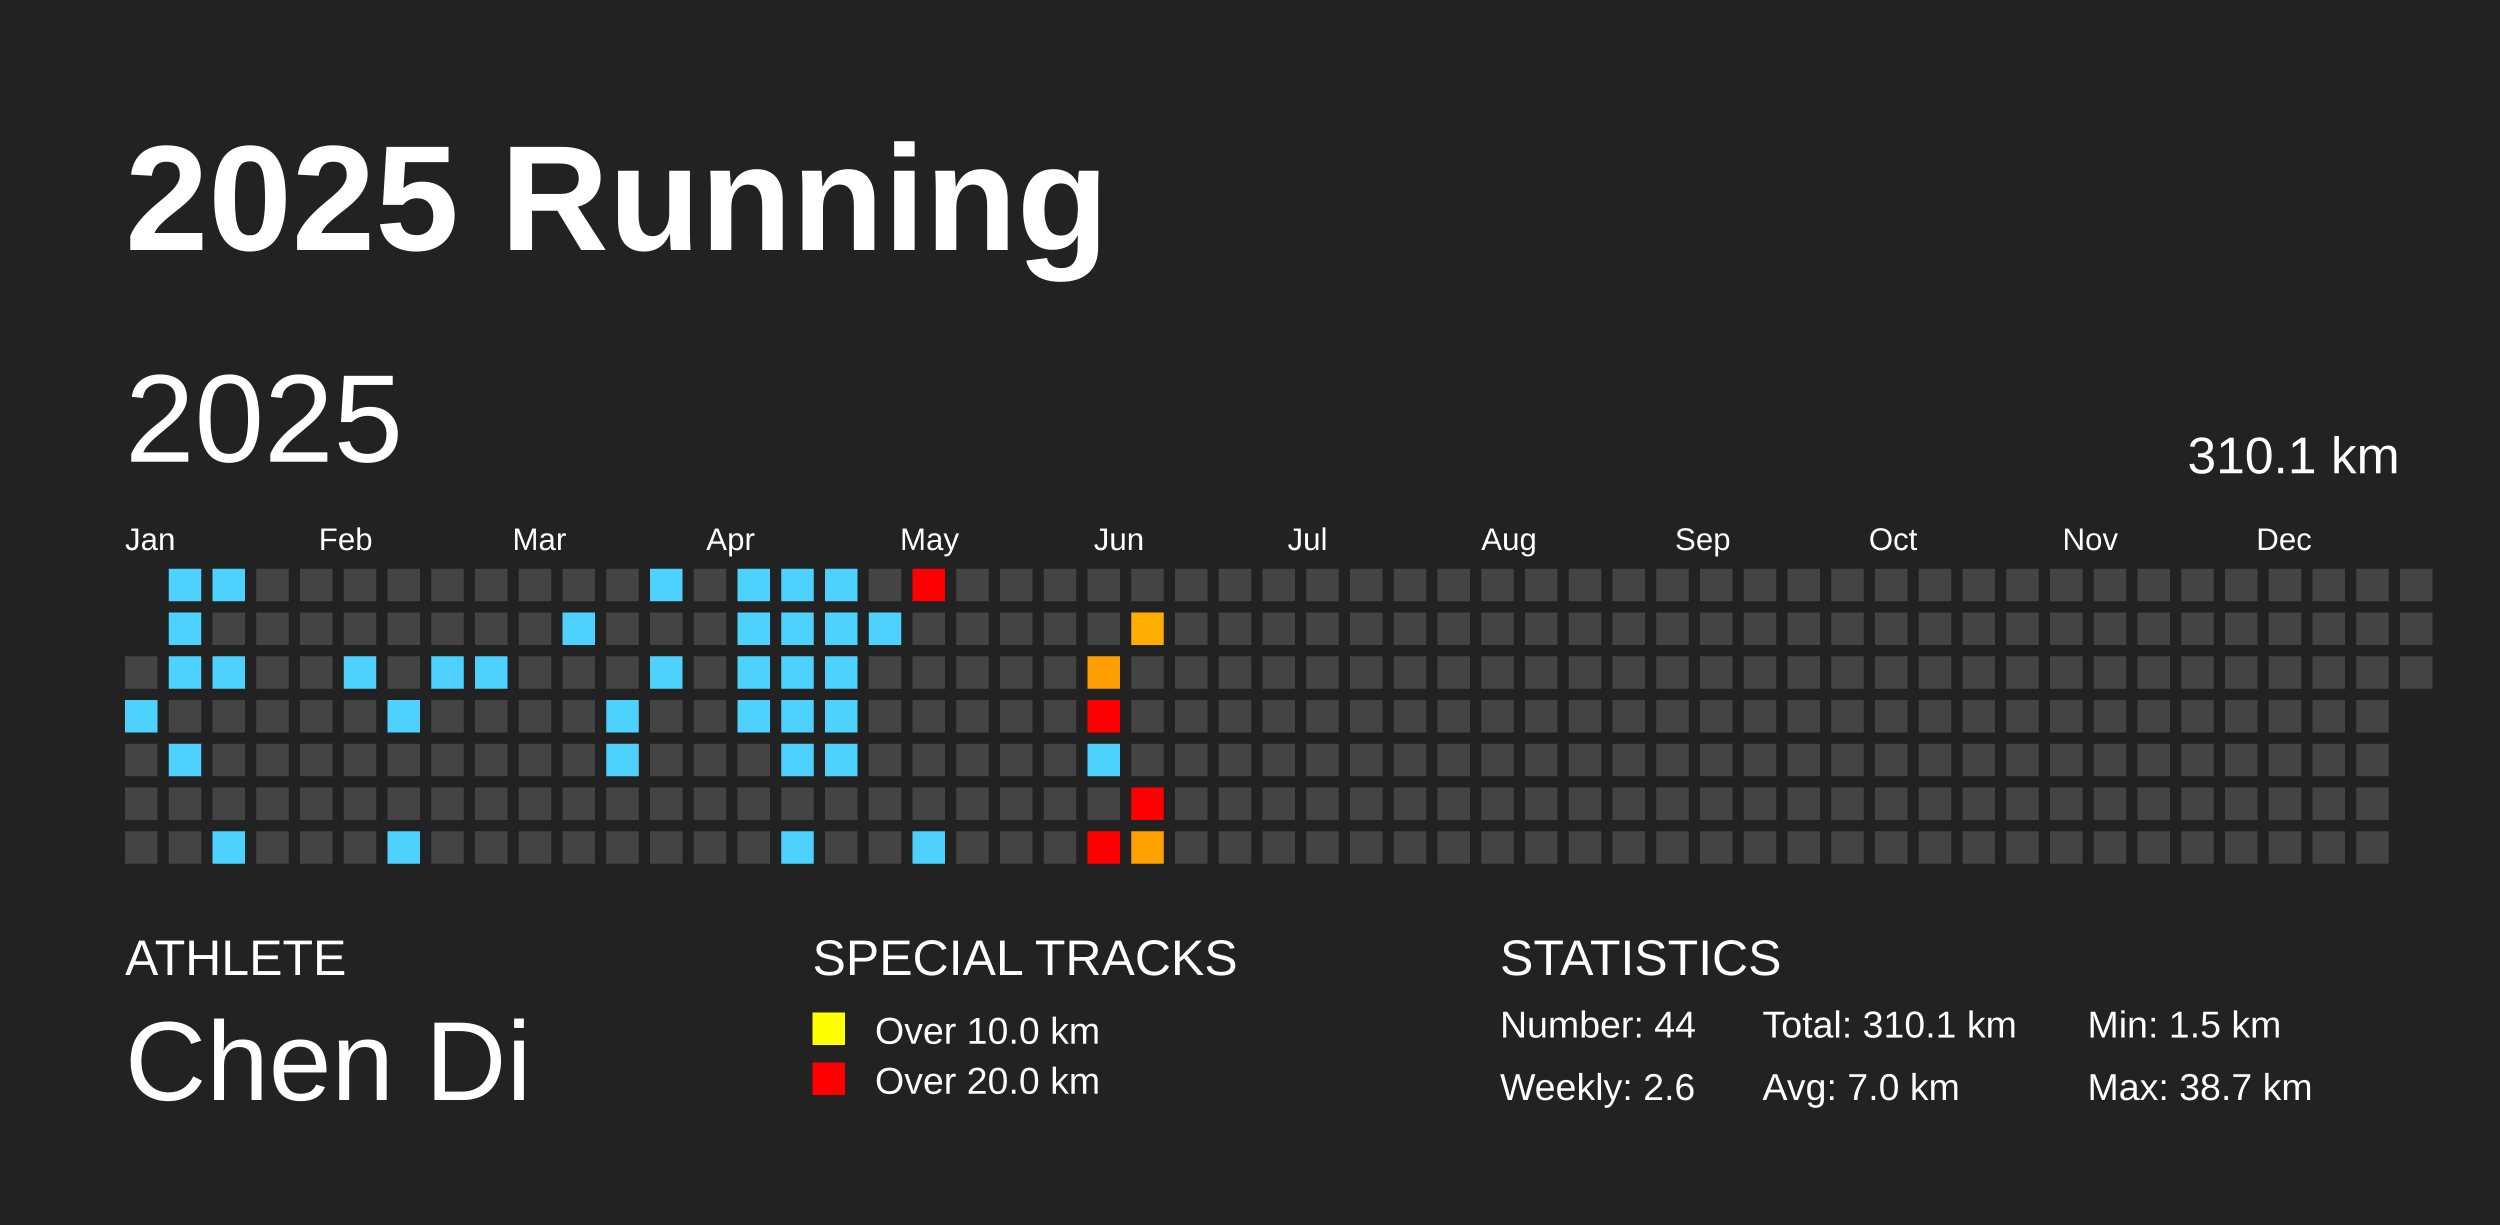
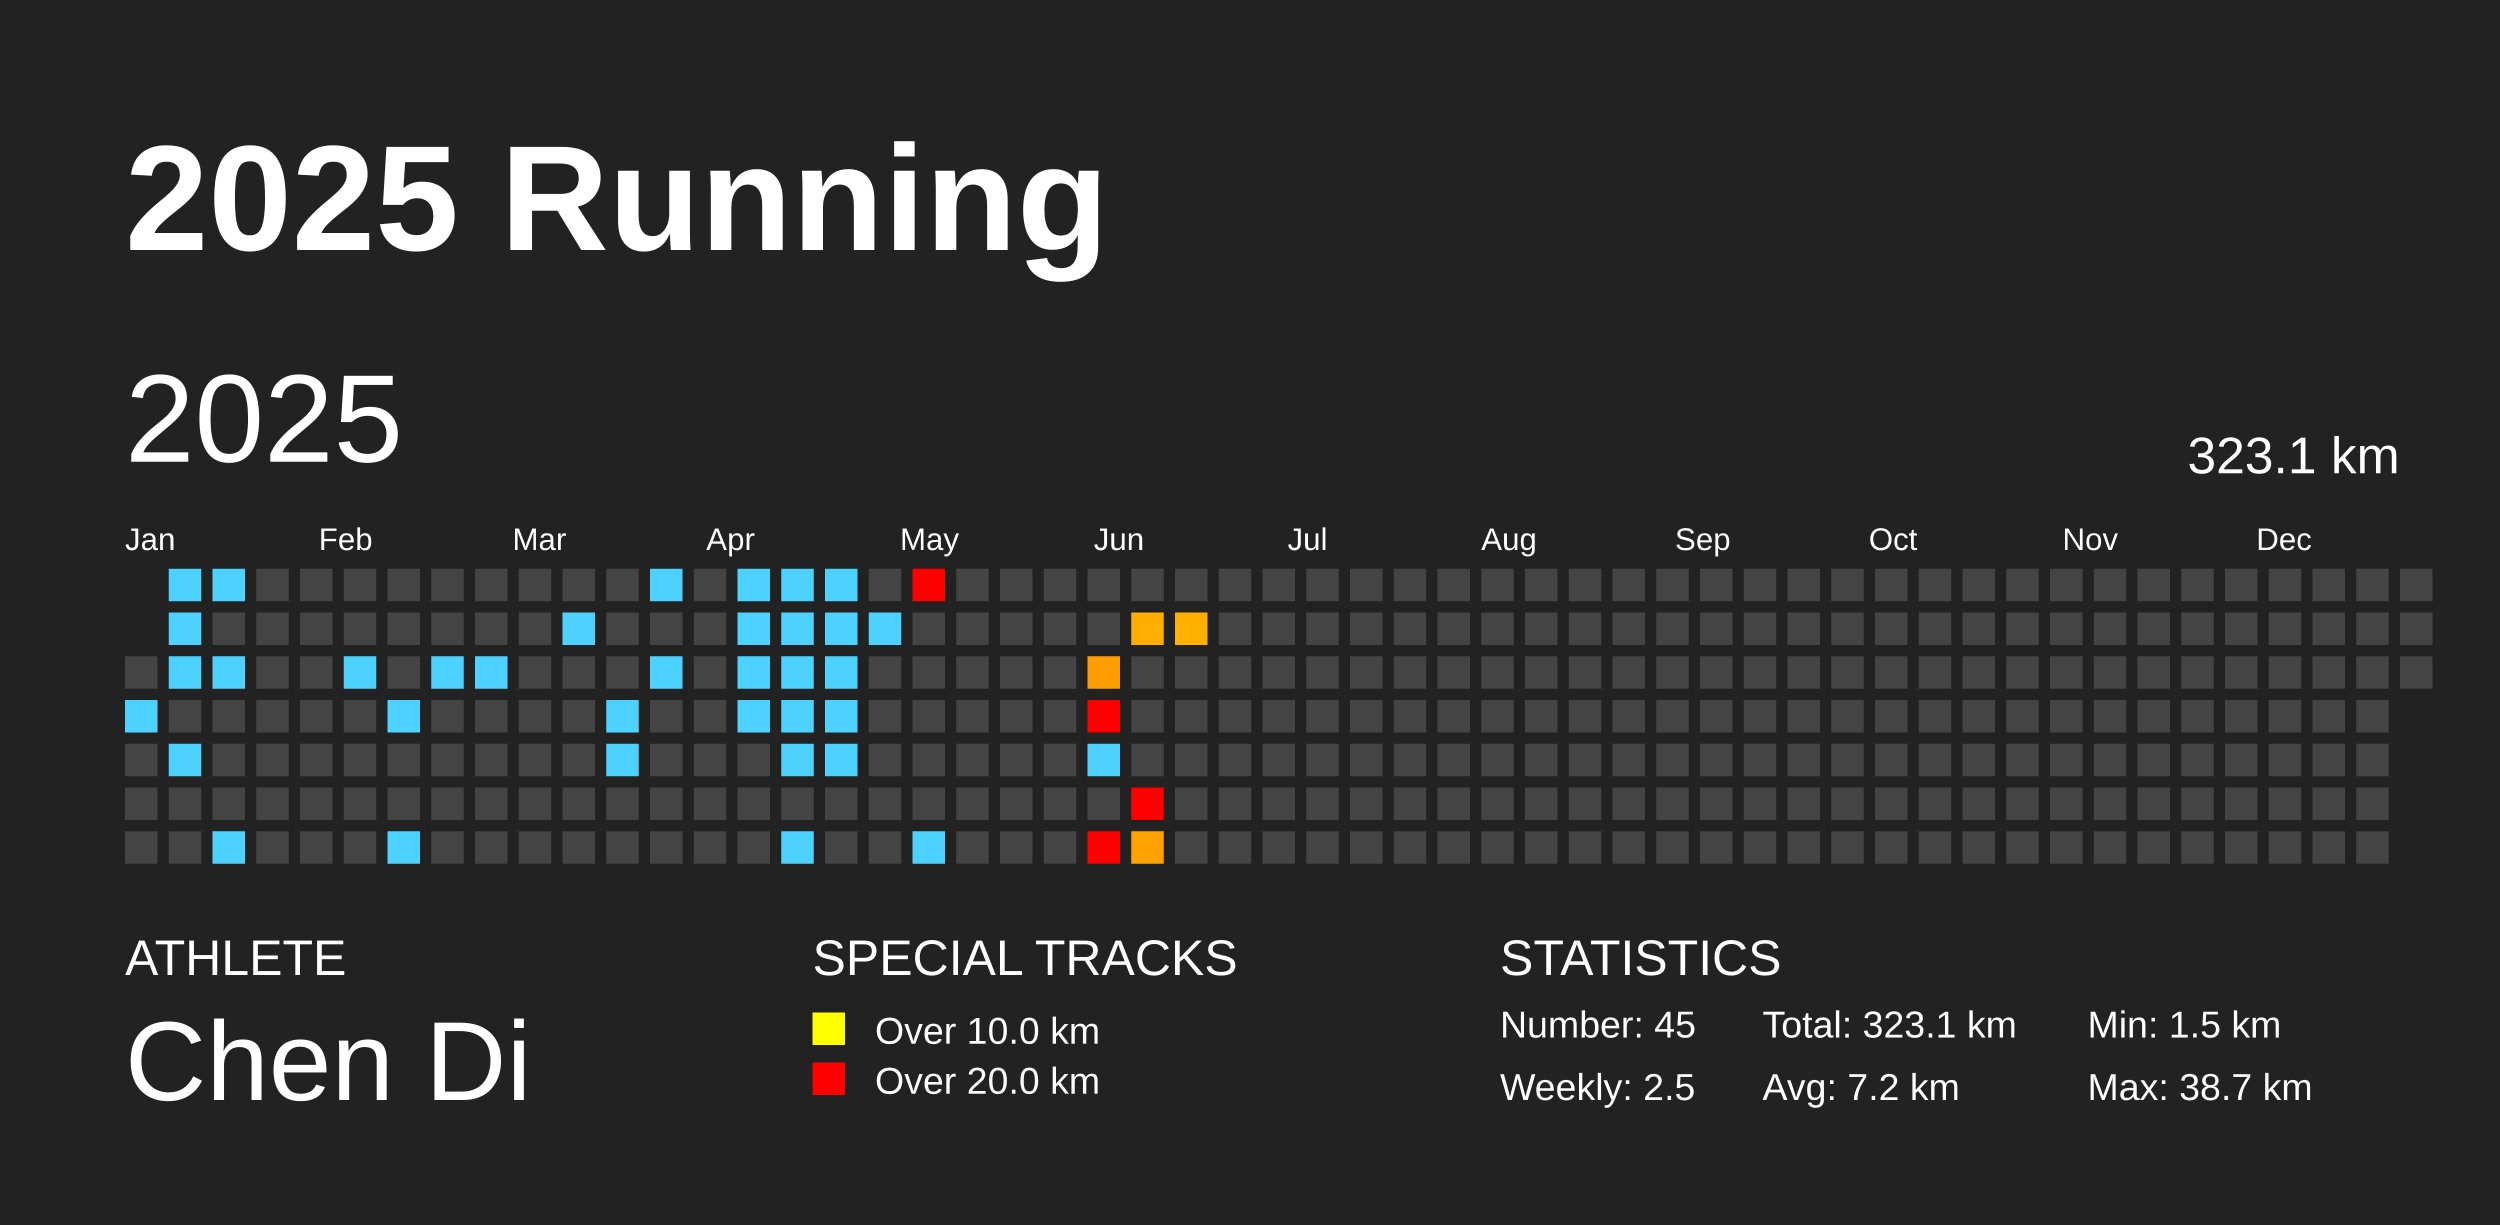
<svg xmlns="http://www.w3.org/2000/svg" baseProfile="full" height="98mm" version="1.1" viewBox="0,0,200,98" width="200mm">
  <defs />
  <rect fill="#222222" height="98" width="200" x="0" y="0" />
  <text fill="#FFFFFF" style="font-size:12px; font-family:Arial; font-weight:bold;" x="10" y="20">2025 Running</text>
  <text fill="#FFFFFF" style="font-size:4px; font-family:Arial" x="10" y="78">ATHLETE</text>
  <text fill="#FFFFFF" style="font-size:9px; font-family:Arial" x="10" y="88">Chen Di</text>
  <text fill="#FFFFFF" style="font-size:4px; font-family:Arial" x="65" y="78">SPECIAL TRACKS</text>
  <rect fill="yellow" height="2.6" width="2.6" x="65" y="81" />
  <text fill="#FFFFFF" style="font-size:3px; font-family:Arial" x="70" y="83.5">Over 10.0 km</text>
  <rect fill="red" height="2.6" width="2.6" x="65" y="85" />
  <text fill="#FFFFFF" style="font-size:3px; font-family:Arial" x="70" y="87.5">Over 20.0 km</text>
  <text fill="#FFFFFF" style="font-size:4px; font-family:Arial" x="120" y="78">STATISTICS</text>
-   <text fill="#FFFFFF" style="font-size:3px; font-family:Arial" x="120" y="83">Number: 44</text>
-   <text fill="#FFFFFF" style="font-size:3px; font-family:Arial" x="120" y="88">Weekly: 2.6</text>
-   <text fill="#FFFFFF" style="font-size:3px; font-family:Arial" x="141" y="83">Total: 310.1 km</text>
-   <text fill="#FFFFFF" style="font-size:3px; font-family:Arial" x="141" y="88">Avg: 7.0 km</text>
+   <text fill="#FFFFFF" style="font-size:3px; font-family:Arial" x="120" y="83">Number: 45</text>
+   <text fill="#FFFFFF" style="font-size:3px; font-family:Arial" x="120" y="88">Weekly: 2.5</text>
+   <text fill="#FFFFFF" style="font-size:3px; font-family:Arial" x="141" y="83">Total: 323.1 km</text>
+   <text fill="#FFFFFF" style="font-size:3px; font-family:Arial" x="141" y="88">Avg: 7.2 km</text>
  <text fill="#FFFFFF" style="font-size:3px; font-family:Arial" x="167" y="83">Min: 1.5 km</text>
  <text fill="#FFFFFF" style="font-size:3px; font-family:Arial" x="167" y="88">Max: 38.7 km</text>
  <text dominant-baseline="hanging" fill="#FFFFFF" style="font-size:10.0px; font-family:Arial;" x="10" y="30">2025</text>
-   <text dominant-baseline="hanging" fill="#FFFFFF" style="font-size:4.125px; font-family:Arial;" x="175" y="35">310.1 km</text>
+   <text dominant-baseline="hanging" fill="#FFFFFF" style="font-size:4.125px; font-family:Arial;" x="175" y="35">323.1 km</text>
  <text fill="#FFFFFF" style="font-size:2.5px; font-family:Arial" x="10.0" y="44">Jan</text>
  <text fill="#FFFFFF" style="font-size:2.5px; font-family:Arial" x="25.5" y="44">Feb</text>
  <text fill="#FFFFFF" style="font-size:2.5px; font-family:Arial" x="41.0" y="44">Mar</text>
  <text fill="#FFFFFF" style="font-size:2.5px; font-family:Arial" x="56.5" y="44">Apr</text>
  <text fill="#FFFFFF" style="font-size:2.5px; font-family:Arial" x="72.0" y="44">May</text>
  <text fill="#FFFFFF" style="font-size:2.5px; font-family:Arial" x="87.5" y="44">Jun</text>
  <text fill="#FFFFFF" style="font-size:2.5px; font-family:Arial" x="103.0" y="44">Jul</text>
  <text fill="#FFFFFF" style="font-size:2.5px; font-family:Arial" x="118.5" y="44">Aug</text>
  <text fill="#FFFFFF" style="font-size:2.5px; font-family:Arial" x="134.0" y="44">Sep</text>
  <text fill="#FFFFFF" style="font-size:2.5px; font-family:Arial" x="149.5" y="44">Oct</text>
  <text fill="#FFFFFF" style="font-size:2.5px; font-family:Arial" x="165.0" y="44">Nov</text>
  <text fill="#FFFFFF" style="font-size:2.5px; font-family:Arial" x="180.5" y="44">Dec</text>
  <rect fill="#444444" height="2.6" width="2.6" x="10.0" y="52.5" />
  <rect fill="#4dd2ff" height="2.6" width="2.6" x="10.0" y="56.0" />
  <rect fill="#444444" height="2.6" width="2.6" x="10.0" y="59.5" />
  <rect fill="#444444" height="2.6" width="2.6" x="10.0" y="63.0" />
  <rect fill="#444444" height="2.6" width="2.6" x="10.0" y="66.5" />
  <rect fill="#4dd2ff" height="2.6" width="2.6" x="13.5" y="45.5" />
  <rect fill="#4dd2ff" height="2.6" width="2.6" x="13.5" y="49.0" />
  <rect fill="#4dd2ff" height="2.6" width="2.6" x="13.5" y="52.5" />
  <rect fill="#444444" height="2.6" width="2.6" x="13.5" y="56.0" />
  <rect fill="#4dd2ff" height="2.6" width="2.6" x="13.5" y="59.5" />
  <rect fill="#444444" height="2.6" width="2.6" x="13.5" y="63.0" />
  <rect fill="#444444" height="2.6" width="2.6" x="13.5" y="66.5" />
  <rect fill="#4dd2ff" height="2.6" width="2.6" x="17.0" y="45.5" />
  <rect fill="#444444" height="2.6" width="2.6" x="17.0" y="49.0" />
  <rect fill="#4dd2ff" height="2.6" width="2.6" x="17.0" y="52.5" />
  <rect fill="#444444" height="2.6" width="2.6" x="17.0" y="56.0" />
  <rect fill="#444444" height="2.6" width="2.6" x="17.0" y="59.5" />
  <rect fill="#444444" height="2.6" width="2.6" x="17.0" y="63.0" />
  <rect fill="#4dd2ff" height="2.6" width="2.6" x="17.0" y="66.5" />
  <rect fill="#444444" height="2.6" width="2.6" x="20.5" y="45.5" />
  <rect fill="#444444" height="2.6" width="2.6" x="20.5" y="49.0" />
  <rect fill="#444444" height="2.6" width="2.6" x="20.5" y="52.5" />
  <rect fill="#444444" height="2.6" width="2.6" x="20.5" y="56.0" />
  <rect fill="#444444" height="2.6" width="2.6" x="20.5" y="59.5" />
  <rect fill="#444444" height="2.6" width="2.6" x="20.5" y="63.0" />
  <rect fill="#444444" height="2.6" width="2.6" x="20.5" y="66.5" />
  <rect fill="#444444" height="2.6" width="2.6" x="24.0" y="45.5" />
  <rect fill="#444444" height="2.6" width="2.6" x="24.0" y="49.0" />
  <rect fill="#444444" height="2.6" width="2.6" x="24.0" y="52.5" />
  <rect fill="#444444" height="2.6" width="2.6" x="24.0" y="56.0" />
  <rect fill="#444444" height="2.6" width="2.6" x="24.0" y="59.5" />
  <rect fill="#444444" height="2.6" width="2.6" x="24.0" y="63.0" />
  <rect fill="#444444" height="2.6" width="2.6" x="24.0" y="66.5" />
  <rect fill="#444444" height="2.6" width="2.6" x="27.5" y="45.5" />
  <rect fill="#444444" height="2.6" width="2.6" x="27.5" y="49.0" />
  <rect fill="#4dd2ff" height="2.6" width="2.6" x="27.5" y="52.5" />
  <rect fill="#444444" height="2.6" width="2.6" x="27.5" y="56.0" />
  <rect fill="#444444" height="2.6" width="2.6" x="27.5" y="59.5" />
  <rect fill="#444444" height="2.6" width="2.6" x="27.5" y="63.0" />
  <rect fill="#444444" height="2.6" width="2.6" x="27.5" y="66.5" />
  <rect fill="#444444" height="2.6" width="2.6" x="31.0" y="45.5" />
  <rect fill="#444444" height="2.6" width="2.6" x="31.0" y="49.0" />
  <rect fill="#444444" height="2.6" width="2.6" x="31.0" y="52.5" />
  <rect fill="#4dd2ff" height="2.6" width="2.6" x="31.0" y="56.0" />
  <rect fill="#444444" height="2.6" width="2.6" x="31.0" y="59.5" />
  <rect fill="#444444" height="2.6" width="2.6" x="31.0" y="63.0" />
  <rect fill="#4dd2ff" height="2.6" width="2.6" x="31.0" y="66.5" />
  <rect fill="#444444" height="2.6" width="2.6" x="34.5" y="45.5" />
  <rect fill="#444444" height="2.6" width="2.6" x="34.5" y="49.0" />
  <rect fill="#4dd2ff" height="2.6" width="2.6" x="34.5" y="52.5" />
  <rect fill="#444444" height="2.6" width="2.6" x="34.5" y="56.0" />
  <rect fill="#444444" height="2.6" width="2.6" x="34.5" y="59.5" />
  <rect fill="#444444" height="2.6" width="2.6" x="34.5" y="63.0" />
  <rect fill="#444444" height="2.6" width="2.6" x="34.5" y="66.5" />
  <rect fill="#444444" height="2.6" width="2.6" x="38.0" y="45.5" />
  <rect fill="#444444" height="2.6" width="2.6" x="38.0" y="49.0" />
  <rect fill="#4dd2ff" height="2.6" width="2.6" x="38.0" y="52.5" />
  <rect fill="#444444" height="2.6" width="2.6" x="38.0" y="56.0" />
  <rect fill="#444444" height="2.6" width="2.6" x="38.0" y="59.5" />
  <rect fill="#444444" height="2.6" width="2.6" x="38.0" y="63.0" />
  <rect fill="#444444" height="2.6" width="2.6" x="38.0" y="66.5" />
  <rect fill="#444444" height="2.6" width="2.6" x="41.5" y="45.5" />
  <rect fill="#444444" height="2.6" width="2.6" x="41.5" y="49.0" />
  <rect fill="#444444" height="2.6" width="2.6" x="41.5" y="52.5" />
  <rect fill="#444444" height="2.6" width="2.6" x="41.5" y="56.0" />
  <rect fill="#444444" height="2.6" width="2.6" x="41.5" y="59.5" />
  <rect fill="#444444" height="2.6" width="2.6" x="41.5" y="63.0" />
  <rect fill="#444444" height="2.6" width="2.6" x="41.5" y="66.5" />
  <rect fill="#444444" height="2.6" width="2.6" x="45.0" y="45.5" />
  <rect fill="#4dd2ff" height="2.6" width="2.6" x="45.0" y="49.0" />
  <rect fill="#444444" height="2.6" width="2.6" x="45.0" y="52.5" />
  <rect fill="#444444" height="2.6" width="2.6" x="45.0" y="56.0" />
  <rect fill="#444444" height="2.6" width="2.6" x="45.0" y="59.5" />
  <rect fill="#444444" height="2.6" width="2.6" x="45.0" y="63.0" />
  <rect fill="#444444" height="2.6" width="2.6" x="45.0" y="66.5" />
  <rect fill="#444444" height="2.6" width="2.6" x="48.5" y="45.5" />
  <rect fill="#444444" height="2.6" width="2.6" x="48.5" y="49.0" />
  <rect fill="#444444" height="2.6" width="2.6" x="48.5" y="52.5" />
  <rect fill="#4dd2ff" height="2.6" width="2.6" x="48.5" y="56.0" />
  <rect fill="#4dd2ff" height="2.6" width="2.6" x="48.5" y="59.5" />
  <rect fill="#444444" height="2.6" width="2.6" x="48.5" y="63.0" />
  <rect fill="#444444" height="2.6" width="2.6" x="48.5" y="66.5" />
  <rect fill="#4dd2ff" height="2.6" width="2.6" x="52.0" y="45.5" />
  <rect fill="#444444" height="2.6" width="2.6" x="52.0" y="49.0" />
  <rect fill="#4dd2ff" height="2.6" width="2.6" x="52.0" y="52.5" />
  <rect fill="#444444" height="2.6" width="2.6" x="52.0" y="56.0" />
  <rect fill="#444444" height="2.6" width="2.6" x="52.0" y="59.5" />
  <rect fill="#444444" height="2.6" width="2.6" x="52.0" y="63.0" />
  <rect fill="#444444" height="2.6" width="2.6" x="52.0" y="66.5" />
  <rect fill="#444444" height="2.6" width="2.6" x="55.5" y="45.5" />
  <rect fill="#444444" height="2.6" width="2.6" x="55.5" y="49.0" />
  <rect fill="#444444" height="2.6" width="2.6" x="55.5" y="52.5" />
  <rect fill="#444444" height="2.6" width="2.6" x="55.5" y="56.0" />
  <rect fill="#444444" height="2.6" width="2.6" x="55.5" y="59.5" />
  <rect fill="#444444" height="2.6" width="2.6" x="55.5" y="63.0" />
  <rect fill="#444444" height="2.6" width="2.6" x="55.5" y="66.5" />
  <rect fill="#4dd2ff" height="2.6" width="2.6" x="59.0" y="45.5" />
  <rect fill="#4dd2ff" height="2.6" width="2.6" x="59.0" y="49.0" />
  <rect fill="#4dd2ff" height="2.6" width="2.6" x="59.0" y="52.5" />
  <rect fill="#4dd2ff" height="2.6" width="2.6" x="59.0" y="56.0" />
  <rect fill="#444444" height="2.6" width="2.6" x="59.0" y="59.5" />
  <rect fill="#444444" height="2.6" width="2.6" x="59.0" y="63.0" />
  <rect fill="#444444" height="2.6" width="2.6" x="59.0" y="66.5" />
  <rect fill="#4dd2ff" height="2.6" width="2.6" x="62.5" y="45.5" />
  <rect fill="#4dd2ff" height="2.6" width="2.6" x="62.5" y="49.0" />
  <rect fill="#4dd2ff" height="2.6" width="2.6" x="62.5" y="52.5" />
  <rect fill="#4dd2ff" height="2.6" width="2.6" x="62.5" y="56.0" />
  <rect fill="#4dd2ff" height="2.6" width="2.6" x="62.5" y="59.5" />
  <rect fill="#444444" height="2.6" width="2.6" x="62.5" y="63.0" />
  <rect fill="#4dd2ff" height="2.6" width="2.6" x="62.5" y="66.5" />
  <rect fill="#4dd2ff" height="2.6" width="2.6" x="66.0" y="45.5" />
  <rect fill="#4dd2ff" height="2.6" width="2.6" x="66.0" y="49.0" />
  <rect fill="#4dd2ff" height="2.6" width="2.6" x="66.0" y="52.5" />
  <rect fill="#4dd2ff" height="2.6" width="2.6" x="66.0" y="56.0" />
  <rect fill="#4dd2ff" height="2.6" width="2.6" x="66.0" y="59.5" />
  <rect fill="#444444" height="2.6" width="2.6" x="66.0" y="63.0" />
  <rect fill="#444444" height="2.6" width="2.6" x="66.0" y="66.5" />
  <rect fill="#444444" height="2.6" width="2.6" x="69.5" y="45.5" />
  <rect fill="#4dd2ff" height="2.6" width="2.6" x="69.5" y="49.0" />
  <rect fill="#444444" height="2.6" width="2.6" x="69.5" y="52.5" />
  <rect fill="#444444" height="2.6" width="2.6" x="69.5" y="56.0" />
  <rect fill="#444444" height="2.6" width="2.6" x="69.5" y="59.5" />
  <rect fill="#444444" height="2.6" width="2.6" x="69.5" y="63.0" />
  <rect fill="#444444" height="2.6" width="2.6" x="69.5" y="66.5" />
  <rect fill="red" height="2.6" width="2.6" x="73.0" y="45.5" />
  <rect fill="#444444" height="2.6" width="2.6" x="73.0" y="49.0" />
  <rect fill="#444444" height="2.6" width="2.6" x="73.0" y="52.5" />
  <rect fill="#444444" height="2.6" width="2.6" x="73.0" y="56.0" />
  <rect fill="#444444" height="2.6" width="2.6" x="73.0" y="59.5" />
  <rect fill="#444444" height="2.6" width="2.6" x="73.0" y="63.0" />
  <rect fill="#4dd2ff" height="2.6" width="2.6" x="73.0" y="66.5" />
  <rect fill="#444444" height="2.6" width="2.6" x="76.5" y="45.5" />
  <rect fill="#444444" height="2.6" width="2.6" x="76.5" y="49.0" />
  <rect fill="#444444" height="2.6" width="2.6" x="76.5" y="52.5" />
  <rect fill="#444444" height="2.6" width="2.6" x="76.5" y="56.0" />
  <rect fill="#444444" height="2.6" width="2.6" x="76.5" y="59.5" />
  <rect fill="#444444" height="2.6" width="2.6" x="76.5" y="63.0" />
  <rect fill="#444444" height="2.6" width="2.6" x="76.5" y="66.5" />
  <rect fill="#444444" height="2.6" width="2.6" x="80.0" y="45.5" />
  <rect fill="#444444" height="2.6" width="2.6" x="80.0" y="49.0" />
  <rect fill="#444444" height="2.6" width="2.6" x="80.0" y="52.5" />
  <rect fill="#444444" height="2.6" width="2.6" x="80.0" y="56.0" />
  <rect fill="#444444" height="2.6" width="2.6" x="80.0" y="59.5" />
  <rect fill="#444444" height="2.6" width="2.6" x="80.0" y="63.0" />
  <rect fill="#444444" height="2.6" width="2.6" x="80.0" y="66.5" />
  <rect fill="#444444" height="2.6" width="2.6" x="83.5" y="45.5" />
  <rect fill="#444444" height="2.6" width="2.6" x="83.5" y="49.0" />
  <rect fill="#444444" height="2.6" width="2.6" x="83.5" y="52.5" />
  <rect fill="#444444" height="2.6" width="2.6" x="83.5" y="56.0" />
  <rect fill="#444444" height="2.6" width="2.6" x="83.5" y="59.5" />
  <rect fill="#444444" height="2.6" width="2.6" x="83.5" y="63.0" />
  <rect fill="#444444" height="2.6" width="2.6" x="83.5" y="66.5" />
  <rect fill="#444444" height="2.6" width="2.6" x="87.0" y="45.5" />
  <rect fill="#444444" height="2.6" width="2.6" x="87.0" y="49.0" />
  <rect fill="#ff9e00" height="2.6" width="2.6" x="87.0" y="52.5" />
  <rect fill="red" height="2.6" width="2.6" x="87.0" y="56.0" />
  <rect fill="#4dd2ff" height="2.6" width="2.6" x="87.0" y="59.5" />
  <rect fill="#444444" height="2.6" width="2.6" x="87.0" y="63.0" />
  <rect fill="red" height="2.6" width="2.6" x="87.0" y="66.5" />
  <rect fill="#444444" height="2.6" width="2.6" x="90.5" y="45.5" />
  <rect fill="#ffae00" height="2.6" width="2.6" x="90.5" y="49.0" />
  <rect fill="#444444" height="2.6" width="2.6" x="90.5" y="52.5" />
  <rect fill="#444444" height="2.6" width="2.6" x="90.5" y="56.0" />
  <rect fill="#444444" height="2.6" width="2.6" x="90.5" y="59.5" />
  <rect fill="red" height="2.6" width="2.6" x="90.5" y="63.0" />
  <rect fill="#ffa200" height="2.6" width="2.6" x="90.5" y="66.5" />
  <rect fill="#444444" height="2.6" width="2.6" x="94.0" y="45.5" />
-   <rect fill="#444444" height="2.6" width="2.6" x="94.0" y="49.0" />
+   <rect fill="#ffb000" height="2.6" width="2.6" x="94.0" y="49.0" />
  <rect fill="#444444" height="2.6" width="2.6" x="94.0" y="52.5" />
  <rect fill="#444444" height="2.6" width="2.6" x="94.0" y="56.0" />
  <rect fill="#444444" height="2.6" width="2.6" x="94.0" y="59.5" />
  <rect fill="#444444" height="2.6" width="2.6" x="94.0" y="63.0" />
  <rect fill="#444444" height="2.6" width="2.6" x="94.0" y="66.5" />
  <rect fill="#444444" height="2.6" width="2.6" x="97.5" y="45.5" />
  <rect fill="#444444" height="2.6" width="2.6" x="97.5" y="49.0" />
  <rect fill="#444444" height="2.6" width="2.6" x="97.5" y="52.5" />
  <rect fill="#444444" height="2.6" width="2.6" x="97.5" y="56.0" />
  <rect fill="#444444" height="2.6" width="2.6" x="97.5" y="59.5" />
  <rect fill="#444444" height="2.6" width="2.6" x="97.5" y="63.0" />
  <rect fill="#444444" height="2.6" width="2.6" x="97.5" y="66.5" />
  <rect fill="#444444" height="2.6" width="2.6" x="101.0" y="45.5" />
  <rect fill="#444444" height="2.6" width="2.6" x="101.0" y="49.0" />
  <rect fill="#444444" height="2.6" width="2.6" x="101.0" y="52.5" />
  <rect fill="#444444" height="2.6" width="2.6" x="101.0" y="56.0" />
  <rect fill="#444444" height="2.6" width="2.6" x="101.0" y="59.5" />
  <rect fill="#444444" height="2.6" width="2.6" x="101.0" y="63.0" />
  <rect fill="#444444" height="2.6" width="2.6" x="101.0" y="66.5" />
  <rect fill="#444444" height="2.6" width="2.6" x="104.5" y="45.5" />
  <rect fill="#444444" height="2.6" width="2.6" x="104.5" y="49.0" />
  <rect fill="#444444" height="2.6" width="2.6" x="104.5" y="52.5" />
  <rect fill="#444444" height="2.6" width="2.6" x="104.5" y="56.0" />
  <rect fill="#444444" height="2.6" width="2.6" x="104.5" y="59.5" />
  <rect fill="#444444" height="2.6" width="2.6" x="104.5" y="63.0" />
  <rect fill="#444444" height="2.6" width="2.6" x="104.5" y="66.5" />
  <rect fill="#444444" height="2.6" width="2.6" x="108.0" y="45.5" />
  <rect fill="#444444" height="2.6" width="2.6" x="108.0" y="49.0" />
  <rect fill="#444444" height="2.6" width="2.6" x="108.0" y="52.5" />
  <rect fill="#444444" height="2.6" width="2.6" x="108.0" y="56.0" />
  <rect fill="#444444" height="2.6" width="2.6" x="108.0" y="59.5" />
  <rect fill="#444444" height="2.6" width="2.6" x="108.0" y="63.0" />
  <rect fill="#444444" height="2.6" width="2.6" x="108.0" y="66.5" />
  <rect fill="#444444" height="2.6" width="2.6" x="111.5" y="45.5" />
  <rect fill="#444444" height="2.6" width="2.6" x="111.5" y="49.0" />
  <rect fill="#444444" height="2.6" width="2.6" x="111.5" y="52.5" />
  <rect fill="#444444" height="2.6" width="2.6" x="111.5" y="56.0" />
  <rect fill="#444444" height="2.6" width="2.6" x="111.5" y="59.5" />
  <rect fill="#444444" height="2.6" width="2.6" x="111.5" y="63.0" />
  <rect fill="#444444" height="2.6" width="2.6" x="111.5" y="66.5" />
  <rect fill="#444444" height="2.6" width="2.6" x="115.0" y="45.5" />
  <rect fill="#444444" height="2.6" width="2.6" x="115.0" y="49.0" />
  <rect fill="#444444" height="2.6" width="2.6" x="115.0" y="52.5" />
  <rect fill="#444444" height="2.6" width="2.6" x="115.0" y="56.0" />
  <rect fill="#444444" height="2.6" width="2.6" x="115.0" y="59.5" />
  <rect fill="#444444" height="2.6" width="2.6" x="115.0" y="63.0" />
  <rect fill="#444444" height="2.6" width="2.6" x="115.0" y="66.5" />
  <rect fill="#444444" height="2.6" width="2.6" x="118.5" y="45.5" />
  <rect fill="#444444" height="2.6" width="2.6" x="118.5" y="49.0" />
  <rect fill="#444444" height="2.6" width="2.6" x="118.5" y="52.5" />
  <rect fill="#444444" height="2.6" width="2.6" x="118.5" y="56.0" />
  <rect fill="#444444" height="2.6" width="2.6" x="118.5" y="59.5" />
  <rect fill="#444444" height="2.6" width="2.6" x="118.5" y="63.0" />
  <rect fill="#444444" height="2.6" width="2.6" x="118.5" y="66.5" />
  <rect fill="#444444" height="2.6" width="2.6" x="122.0" y="45.5" />
  <rect fill="#444444" height="2.6" width="2.6" x="122.0" y="49.0" />
  <rect fill="#444444" height="2.6" width="2.6" x="122.0" y="52.5" />
  <rect fill="#444444" height="2.6" width="2.6" x="122.0" y="56.0" />
  <rect fill="#444444" height="2.6" width="2.6" x="122.0" y="59.5" />
  <rect fill="#444444" height="2.6" width="2.6" x="122.0" y="63.0" />
  <rect fill="#444444" height="2.6" width="2.6" x="122.0" y="66.5" />
  <rect fill="#444444" height="2.6" width="2.6" x="125.5" y="45.5" />
  <rect fill="#444444" height="2.6" width="2.6" x="125.5" y="49.0" />
  <rect fill="#444444" height="2.6" width="2.6" x="125.5" y="52.5" />
  <rect fill="#444444" height="2.6" width="2.6" x="125.5" y="56.0" />
  <rect fill="#444444" height="2.6" width="2.6" x="125.5" y="59.5" />
  <rect fill="#444444" height="2.6" width="2.6" x="125.5" y="63.0" />
  <rect fill="#444444" height="2.6" width="2.6" x="125.5" y="66.5" />
  <rect fill="#444444" height="2.6" width="2.6" x="129.0" y="45.5" />
  <rect fill="#444444" height="2.6" width="2.6" x="129.0" y="49.0" />
  <rect fill="#444444" height="2.6" width="2.6" x="129.0" y="52.5" />
  <rect fill="#444444" height="2.6" width="2.6" x="129.0" y="56.0" />
  <rect fill="#444444" height="2.6" width="2.6" x="129.0" y="59.5" />
  <rect fill="#444444" height="2.6" width="2.6" x="129.0" y="63.0" />
  <rect fill="#444444" height="2.6" width="2.6" x="129.0" y="66.5" />
  <rect fill="#444444" height="2.6" width="2.6" x="132.5" y="45.5" />
  <rect fill="#444444" height="2.6" width="2.6" x="132.5" y="49.0" />
  <rect fill="#444444" height="2.6" width="2.6" x="132.5" y="52.5" />
  <rect fill="#444444" height="2.6" width="2.6" x="132.5" y="56.0" />
  <rect fill="#444444" height="2.6" width="2.6" x="132.5" y="59.5" />
  <rect fill="#444444" height="2.6" width="2.6" x="132.5" y="63.0" />
  <rect fill="#444444" height="2.6" width="2.6" x="132.5" y="66.5" />
  <rect fill="#444444" height="2.6" width="2.6" x="136.0" y="45.5" />
  <rect fill="#444444" height="2.6" width="2.6" x="136.0" y="49.0" />
  <rect fill="#444444" height="2.6" width="2.6" x="136.0" y="52.5" />
  <rect fill="#444444" height="2.6" width="2.6" x="136.0" y="56.0" />
  <rect fill="#444444" height="2.6" width="2.6" x="136.0" y="59.5" />
  <rect fill="#444444" height="2.6" width="2.6" x="136.0" y="63.0" />
  <rect fill="#444444" height="2.6" width="2.6" x="136.0" y="66.5" />
  <rect fill="#444444" height="2.6" width="2.6" x="139.5" y="45.5" />
  <rect fill="#444444" height="2.6" width="2.6" x="139.5" y="49.0" />
  <rect fill="#444444" height="2.6" width="2.6" x="139.5" y="52.5" />
  <rect fill="#444444" height="2.6" width="2.6" x="139.5" y="56.0" />
  <rect fill="#444444" height="2.6" width="2.6" x="139.5" y="59.5" />
  <rect fill="#444444" height="2.6" width="2.6" x="139.5" y="63.0" />
  <rect fill="#444444" height="2.6" width="2.6" x="139.5" y="66.5" />
  <rect fill="#444444" height="2.6" width="2.6" x="143.0" y="45.5" />
  <rect fill="#444444" height="2.6" width="2.6" x="143.0" y="49.0" />
  <rect fill="#444444" height="2.6" width="2.6" x="143.0" y="52.5" />
  <rect fill="#444444" height="2.6" width="2.6" x="143.0" y="56.0" />
  <rect fill="#444444" height="2.6" width="2.6" x="143.0" y="59.5" />
  <rect fill="#444444" height="2.6" width="2.6" x="143.0" y="63.0" />
  <rect fill="#444444" height="2.6" width="2.6" x="143.0" y="66.5" />
  <rect fill="#444444" height="2.6" width="2.6" x="146.5" y="45.5" />
  <rect fill="#444444" height="2.6" width="2.6" x="146.5" y="49.0" />
  <rect fill="#444444" height="2.6" width="2.6" x="146.5" y="52.5" />
  <rect fill="#444444" height="2.6" width="2.6" x="146.5" y="56.0" />
  <rect fill="#444444" height="2.6" width="2.6" x="146.5" y="59.5" />
  <rect fill="#444444" height="2.6" width="2.6" x="146.5" y="63.0" />
  <rect fill="#444444" height="2.6" width="2.6" x="146.5" y="66.5" />
  <rect fill="#444444" height="2.6" width="2.6" x="150.0" y="45.5" />
  <rect fill="#444444" height="2.6" width="2.6" x="150.0" y="49.0" />
  <rect fill="#444444" height="2.6" width="2.6" x="150.0" y="52.5" />
  <rect fill="#444444" height="2.6" width="2.6" x="150.0" y="56.0" />
  <rect fill="#444444" height="2.6" width="2.6" x="150.0" y="59.5" />
  <rect fill="#444444" height="2.6" width="2.6" x="150.0" y="63.0" />
  <rect fill="#444444" height="2.6" width="2.6" x="150.0" y="66.5" />
  <rect fill="#444444" height="2.6" width="2.6" x="153.5" y="45.5" />
  <rect fill="#444444" height="2.6" width="2.6" x="153.5" y="49.0" />
  <rect fill="#444444" height="2.6" width="2.6" x="153.5" y="52.5" />
  <rect fill="#444444" height="2.6" width="2.6" x="153.5" y="56.0" />
  <rect fill="#444444" height="2.6" width="2.6" x="153.5" y="59.5" />
  <rect fill="#444444" height="2.6" width="2.6" x="153.5" y="63.0" />
  <rect fill="#444444" height="2.6" width="2.6" x="153.5" y="66.5" />
  <rect fill="#444444" height="2.6" width="2.6" x="157.0" y="45.5" />
  <rect fill="#444444" height="2.6" width="2.6" x="157.0" y="49.0" />
  <rect fill="#444444" height="2.6" width="2.6" x="157.0" y="52.5" />
  <rect fill="#444444" height="2.6" width="2.6" x="157.0" y="56.0" />
  <rect fill="#444444" height="2.6" width="2.6" x="157.0" y="59.5" />
  <rect fill="#444444" height="2.6" width="2.6" x="157.0" y="63.0" />
  <rect fill="#444444" height="2.6" width="2.6" x="157.0" y="66.5" />
  <rect fill="#444444" height="2.6" width="2.6" x="160.5" y="45.5" />
  <rect fill="#444444" height="2.6" width="2.6" x="160.5" y="49.0" />
  <rect fill="#444444" height="2.6" width="2.6" x="160.5" y="52.5" />
  <rect fill="#444444" height="2.6" width="2.6" x="160.5" y="56.0" />
  <rect fill="#444444" height="2.6" width="2.6" x="160.5" y="59.5" />
  <rect fill="#444444" height="2.6" width="2.6" x="160.5" y="63.0" />
  <rect fill="#444444" height="2.6" width="2.6" x="160.5" y="66.5" />
  <rect fill="#444444" height="2.6" width="2.6" x="164.0" y="45.5" />
  <rect fill="#444444" height="2.6" width="2.6" x="164.0" y="49.0" />
  <rect fill="#444444" height="2.6" width="2.6" x="164.0" y="52.5" />
  <rect fill="#444444" height="2.6" width="2.6" x="164.0" y="56.0" />
  <rect fill="#444444" height="2.6" width="2.6" x="164.0" y="59.5" />
  <rect fill="#444444" height="2.6" width="2.6" x="164.0" y="63.0" />
  <rect fill="#444444" height="2.6" width="2.6" x="164.0" y="66.5" />
  <rect fill="#444444" height="2.6" width="2.6" x="167.5" y="45.5" />
  <rect fill="#444444" height="2.6" width="2.6" x="167.5" y="49.0" />
  <rect fill="#444444" height="2.6" width="2.6" x="167.5" y="52.5" />
  <rect fill="#444444" height="2.6" width="2.6" x="167.5" y="56.0" />
  <rect fill="#444444" height="2.6" width="2.6" x="167.5" y="59.5" />
  <rect fill="#444444" height="2.6" width="2.6" x="167.5" y="63.0" />
  <rect fill="#444444" height="2.6" width="2.6" x="167.5" y="66.5" />
  <rect fill="#444444" height="2.6" width="2.6" x="171.0" y="45.5" />
  <rect fill="#444444" height="2.6" width="2.6" x="171.0" y="49.0" />
  <rect fill="#444444" height="2.6" width="2.6" x="171.0" y="52.5" />
  <rect fill="#444444" height="2.6" width="2.6" x="171.0" y="56.0" />
  <rect fill="#444444" height="2.6" width="2.6" x="171.0" y="59.5" />
  <rect fill="#444444" height="2.6" width="2.6" x="171.0" y="63.0" />
  <rect fill="#444444" height="2.6" width="2.6" x="171.0" y="66.5" />
  <rect fill="#444444" height="2.6" width="2.6" x="174.5" y="45.5" />
  <rect fill="#444444" height="2.6" width="2.6" x="174.5" y="49.0" />
  <rect fill="#444444" height="2.6" width="2.6" x="174.5" y="52.5" />
  <rect fill="#444444" height="2.6" width="2.6" x="174.5" y="56.0" />
  <rect fill="#444444" height="2.6" width="2.6" x="174.5" y="59.5" />
  <rect fill="#444444" height="2.6" width="2.6" x="174.5" y="63.0" />
  <rect fill="#444444" height="2.6" width="2.6" x="174.5" y="66.5" />
  <rect fill="#444444" height="2.6" width="2.6" x="178.0" y="45.5" />
  <rect fill="#444444" height="2.6" width="2.6" x="178.0" y="49.0" />
  <rect fill="#444444" height="2.6" width="2.6" x="178.0" y="52.5" />
  <rect fill="#444444" height="2.6" width="2.6" x="178.0" y="56.0" />
  <rect fill="#444444" height="2.6" width="2.6" x="178.0" y="59.5" />
  <rect fill="#444444" height="2.6" width="2.6" x="178.0" y="63.0" />
  <rect fill="#444444" height="2.6" width="2.6" x="178.0" y="66.5" />
  <rect fill="#444444" height="2.6" width="2.6" x="181.5" y="45.5" />
  <rect fill="#444444" height="2.6" width="2.6" x="181.5" y="49.0" />
  <rect fill="#444444" height="2.6" width="2.6" x="181.5" y="52.5" />
  <rect fill="#444444" height="2.6" width="2.6" x="181.5" y="56.0" />
  <rect fill="#444444" height="2.6" width="2.6" x="181.5" y="59.5" />
  <rect fill="#444444" height="2.6" width="2.6" x="181.5" y="63.0" />
  <rect fill="#444444" height="2.6" width="2.6" x="181.5" y="66.5" />
  <rect fill="#444444" height="2.6" width="2.6" x="185.0" y="45.5" />
  <rect fill="#444444" height="2.6" width="2.6" x="185.0" y="49.0" />
  <rect fill="#444444" height="2.6" width="2.6" x="185.0" y="52.5" />
  <rect fill="#444444" height="2.6" width="2.6" x="185.0" y="56.0" />
  <rect fill="#444444" height="2.6" width="2.6" x="185.0" y="59.5" />
  <rect fill="#444444" height="2.6" width="2.6" x="185.0" y="63.0" />
  <rect fill="#444444" height="2.6" width="2.6" x="185.0" y="66.5" />
  <rect fill="#444444" height="2.6" width="2.6" x="188.5" y="45.5" />
  <rect fill="#444444" height="2.6" width="2.6" x="188.5" y="49.0" />
  <rect fill="#444444" height="2.6" width="2.6" x="188.5" y="52.5" />
  <rect fill="#444444" height="2.6" width="2.6" x="188.5" y="56.0" />
  <rect fill="#444444" height="2.6" width="2.6" x="188.5" y="59.5" />
  <rect fill="#444444" height="2.6" width="2.6" x="188.5" y="63.0" />
  <rect fill="#444444" height="2.6" width="2.6" x="188.5" y="66.5" />
  <rect fill="#444444" height="2.6" width="2.6" x="192.0" y="45.5" />
  <rect fill="#444444" height="2.6" width="2.6" x="192.0" y="49.0" />
  <rect fill="#444444" height="2.6" width="2.6" x="192.0" y="52.5" />
</svg>
